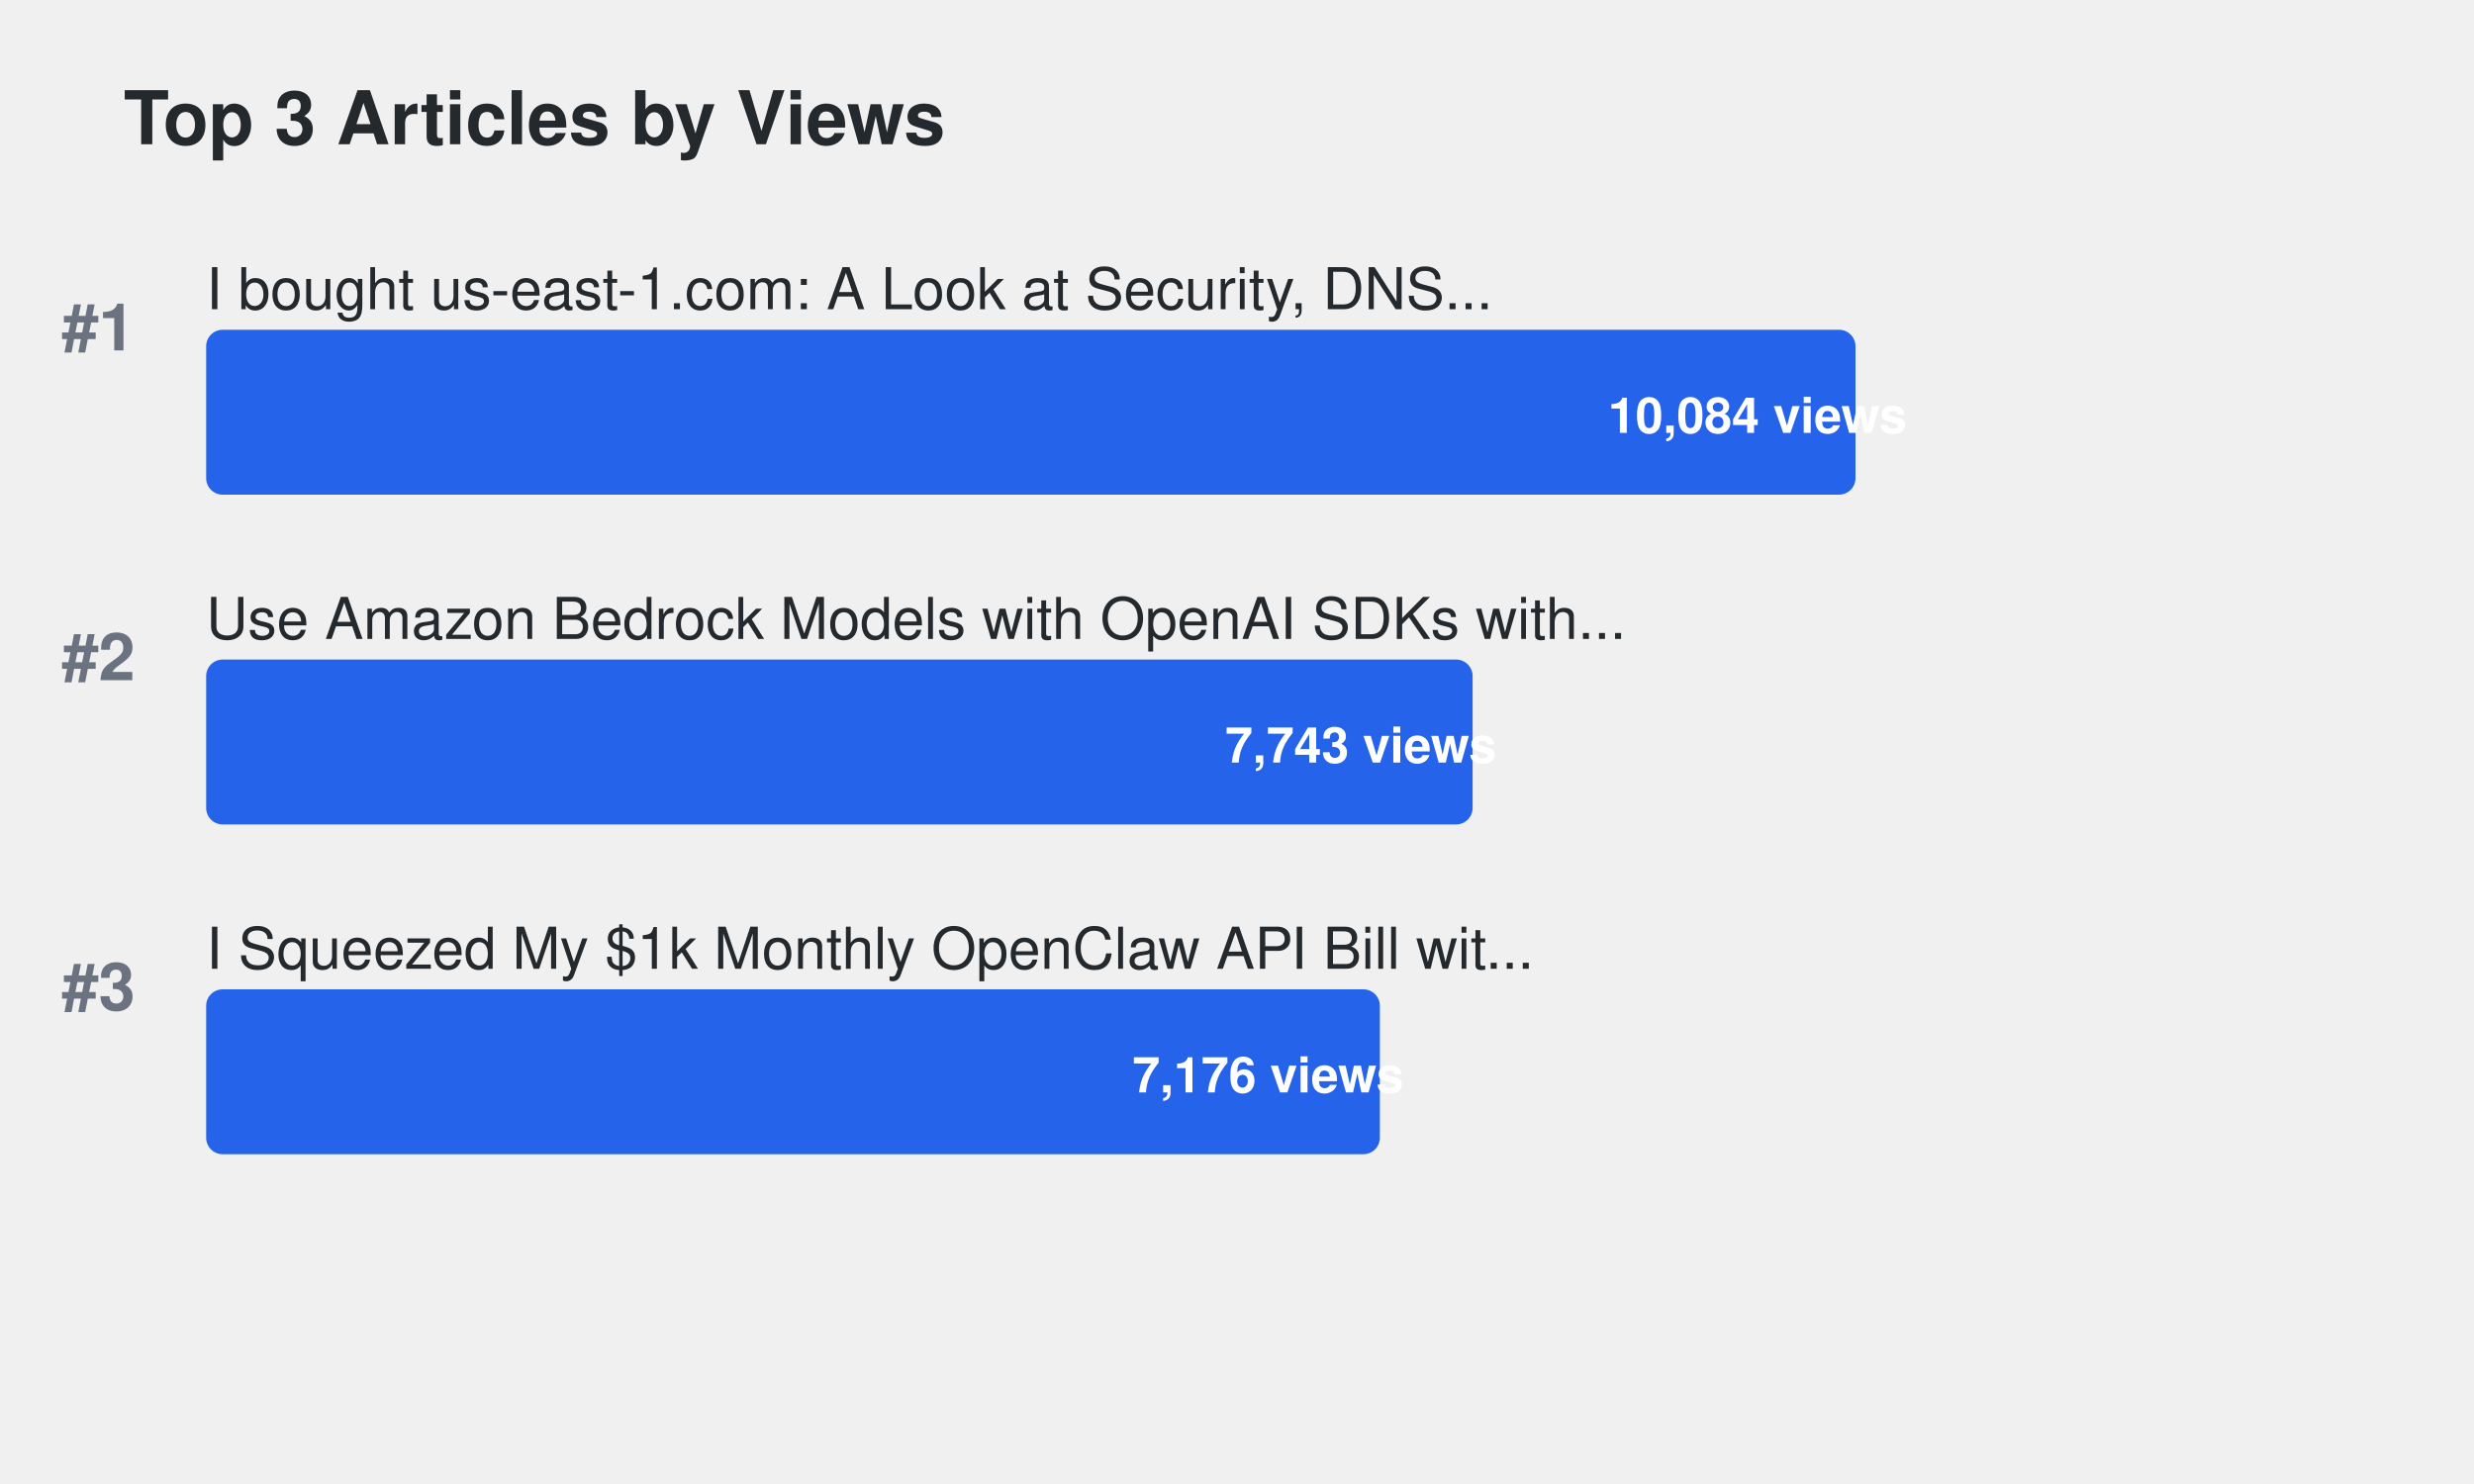
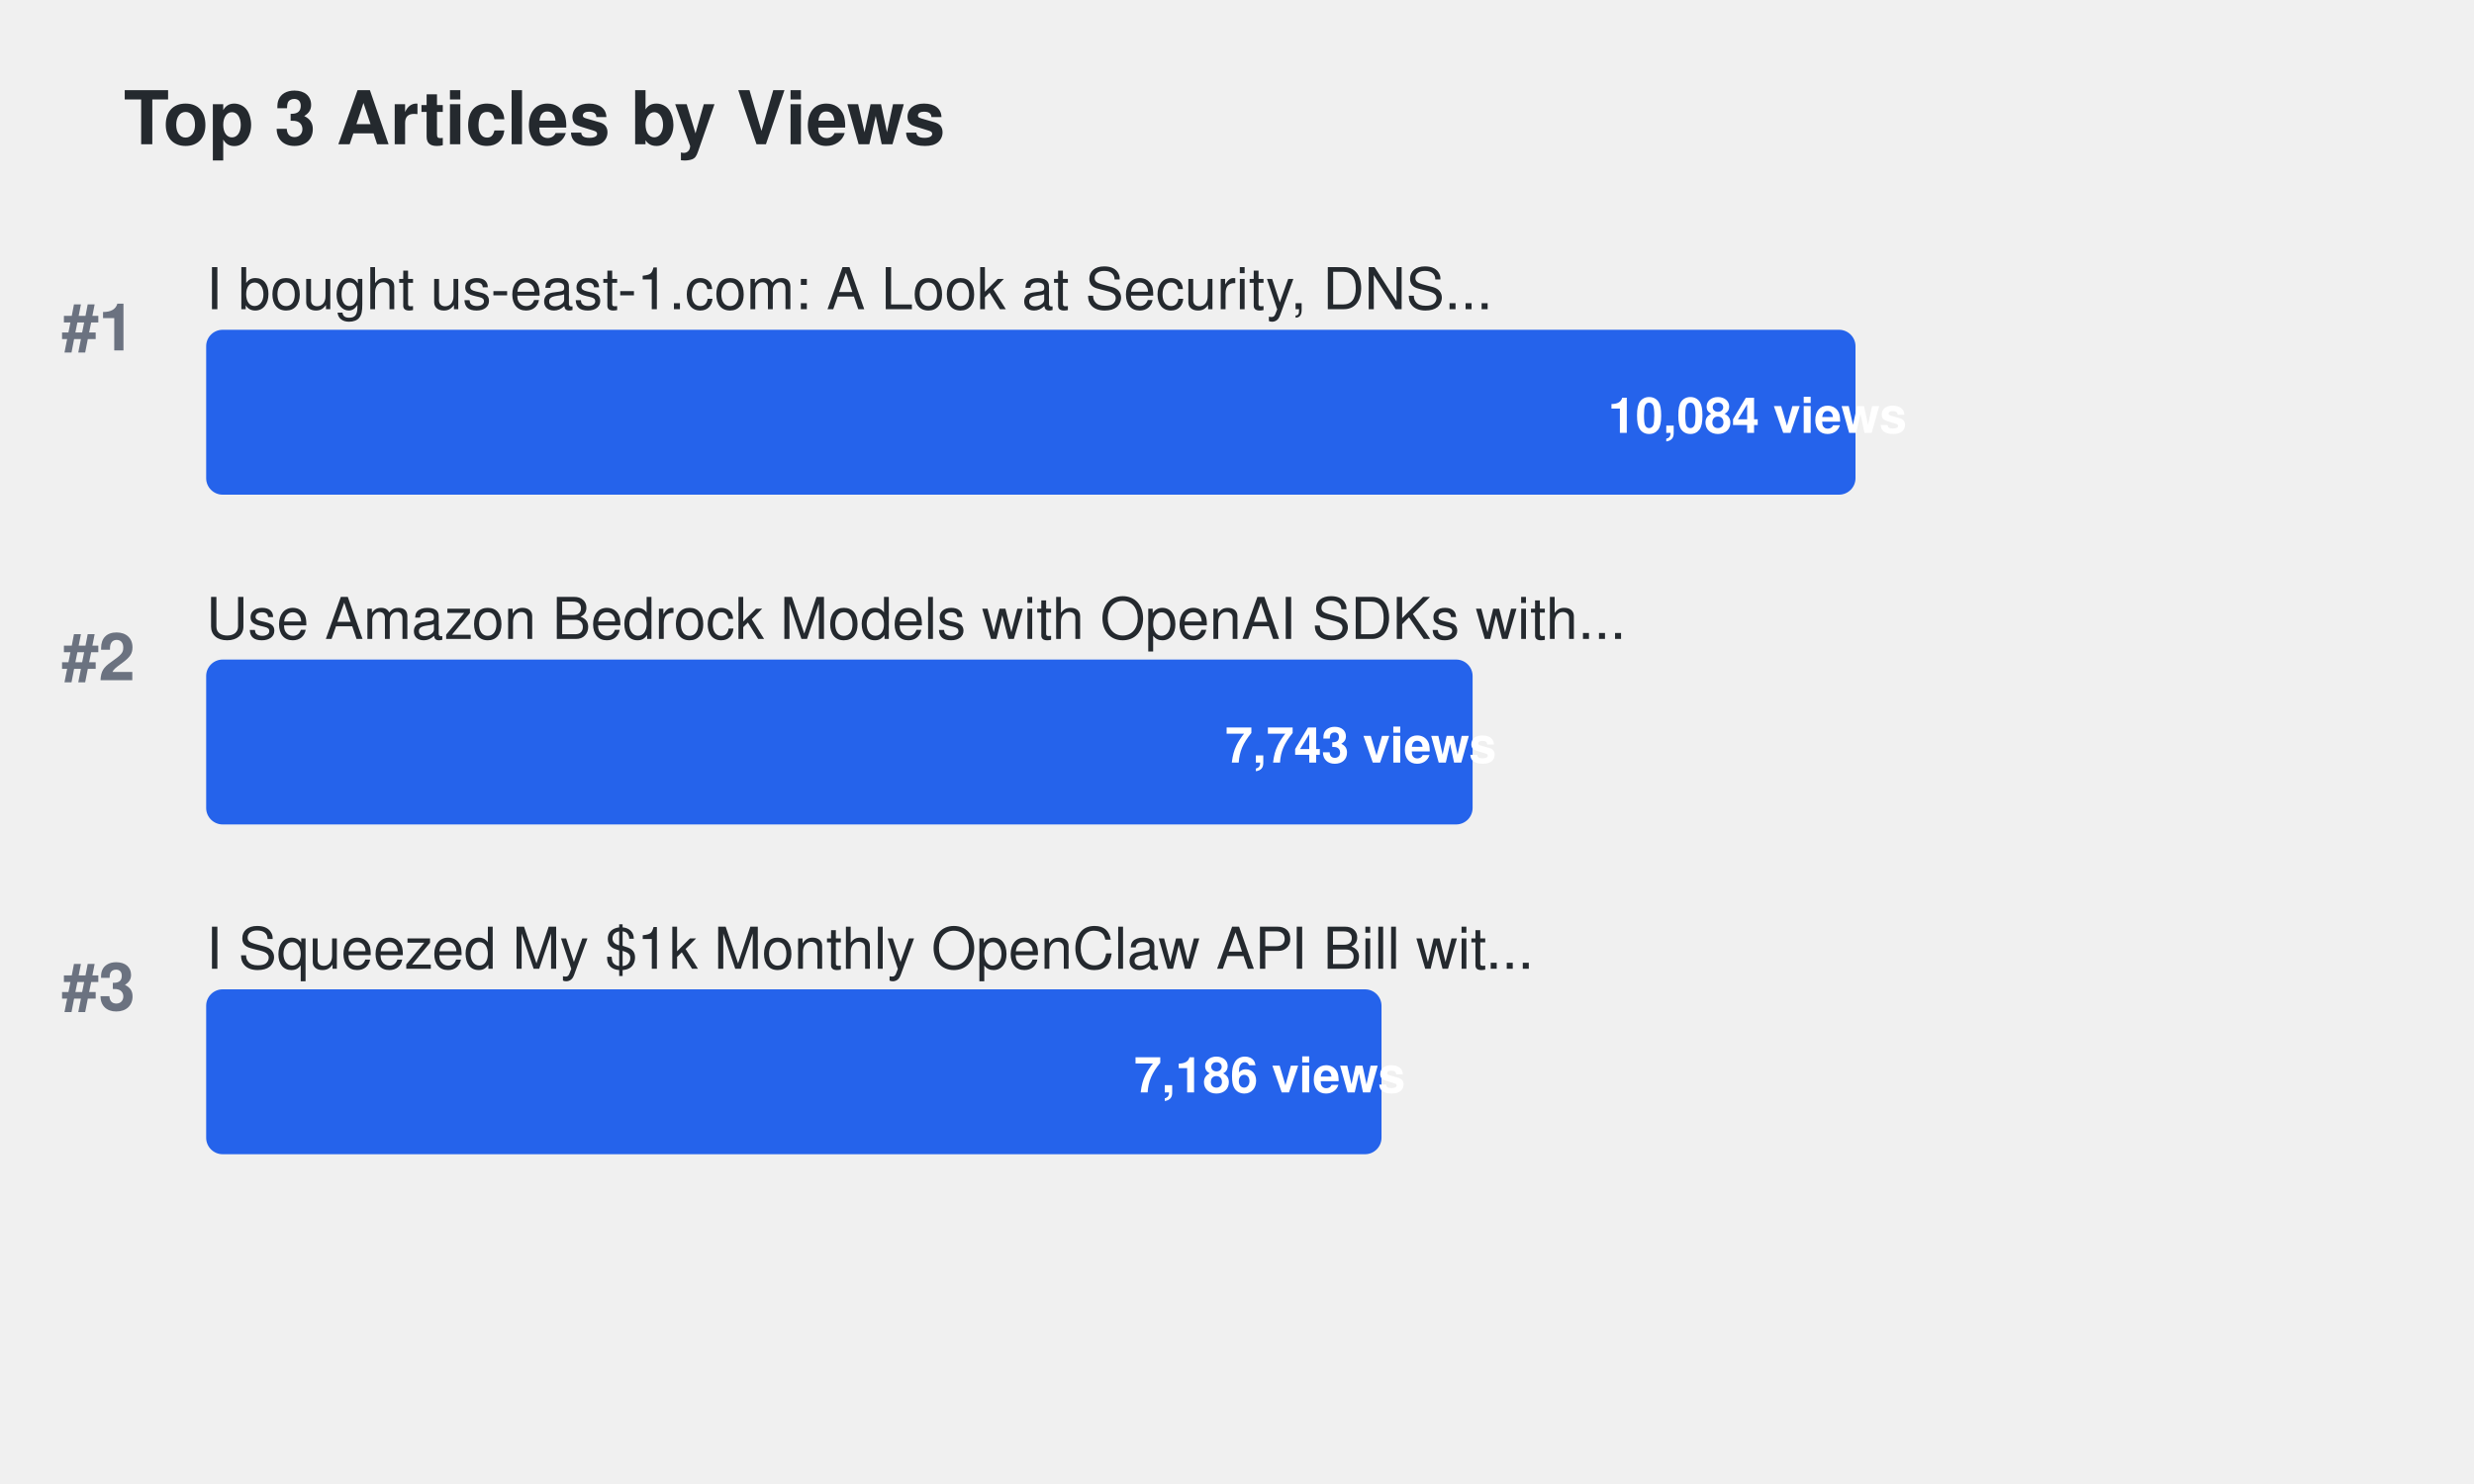
<svg xmlns="http://www.w3.org/2000/svg" width="600" height="360">
  <defs>
    <style>
.title { font-family: -apple-system, BlinkMacSystemFont, "Segoe UI", Helvetica, Arial, sans-serif; font-size: 18px; font-weight: 600; fill: #24292e; }
.article-title { font-family: -apple-system, BlinkMacSystemFont, "Segoe UI", Helvetica, Arial, sans-serif; font-size: 14px; font-weight: 500; fill: #24292e; }
.metric-value { font-family: -apple-system, BlinkMacSystemFont, "Segoe UI", Helvetica, Arial, sans-serif; font-size: 12px; font-weight: 600; fill: #ffffff; }
.rank { font-family: -apple-system, BlinkMacSystemFont, "Segoe UI", Helvetica, Arial, sans-serif; font-size: 16px; font-weight: 700; fill: #6b7280; }
.bar { rx: 4; ry: 4; }
.bar:hover { opacity: 0.8; cursor: pointer; }
a { text-decoration: none; }
a:hover .article-title { fill: #0969da; text-decoration: underline; }
a:hover .bar { opacity: 0.9; }
</style>
  </defs>
  <text x="30" y="35" class="title">Top 3 Articles by Views</text>
  <text x="15" y="85" class="rank">#1</text>
  <a href="https://dev.to/aws-builders/i-bought-us-east-1com-a-look-at-security-dns-traffic-and-protecting-aws-users-15ng" target="_blank">
    <text x="50" y="75" class="article-title">I bought us-east-1.com: A Look at Security, DNS...</text>
    <rect x="50" y="80" width="400.0" height="40" fill="#2563eb" class="bar">
</rect>
    <text x="390.0" y="105" class="metric-value" fill="#ffffff">10,084 views</text>
  </a>
  <text x="15" y="165" class="rank">#2</text>
  <a href="https://dev.to/aws-builders/use-amazon-bedrock-models-via-an-openai-api-compatible-serverless-endpoint-now-without-fixed-cost-5hf5" target="_blank">
    <text x="50" y="155" class="article-title">Use Amazon Bedrock Models with OpenAI SDKs with...</text>
    <rect x="50" y="160" width="307.14" height="40" fill="#2563eb" class="bar">
</rect>
    <text x="297.14" y="185" class="metric-value" fill="#ffffff">7,743 views</text>
  </a>
  <text x="15" y="245" class="rank">#3</text>
  <a href="https://dev.to/aws-builders/i-squeezed-my-1k-monthly-openclaw-api-bill-with-20month-in-aws-credits-heres-the-exact-setup-3gj4" target="_blank">
    <text x="50" y="235" class="article-title">I Squeezed My $1k Monthly OpenClaw API Bill wit...</text>
-     <rect x="50" y="240" width="284.649" height="40" fill="#2563eb" class="bar">
+     <rect x="50" y="240" width="285.046" height="40" fill="#2563eb" class="bar">
</rect>
-     <text x="274.649" y="265" class="metric-value" fill="#ffffff">7,176 views</text>
+     <text x="275.046" y="265" class="metric-value" fill="#ffffff">7,186 views</text>
  </a>
</svg>
